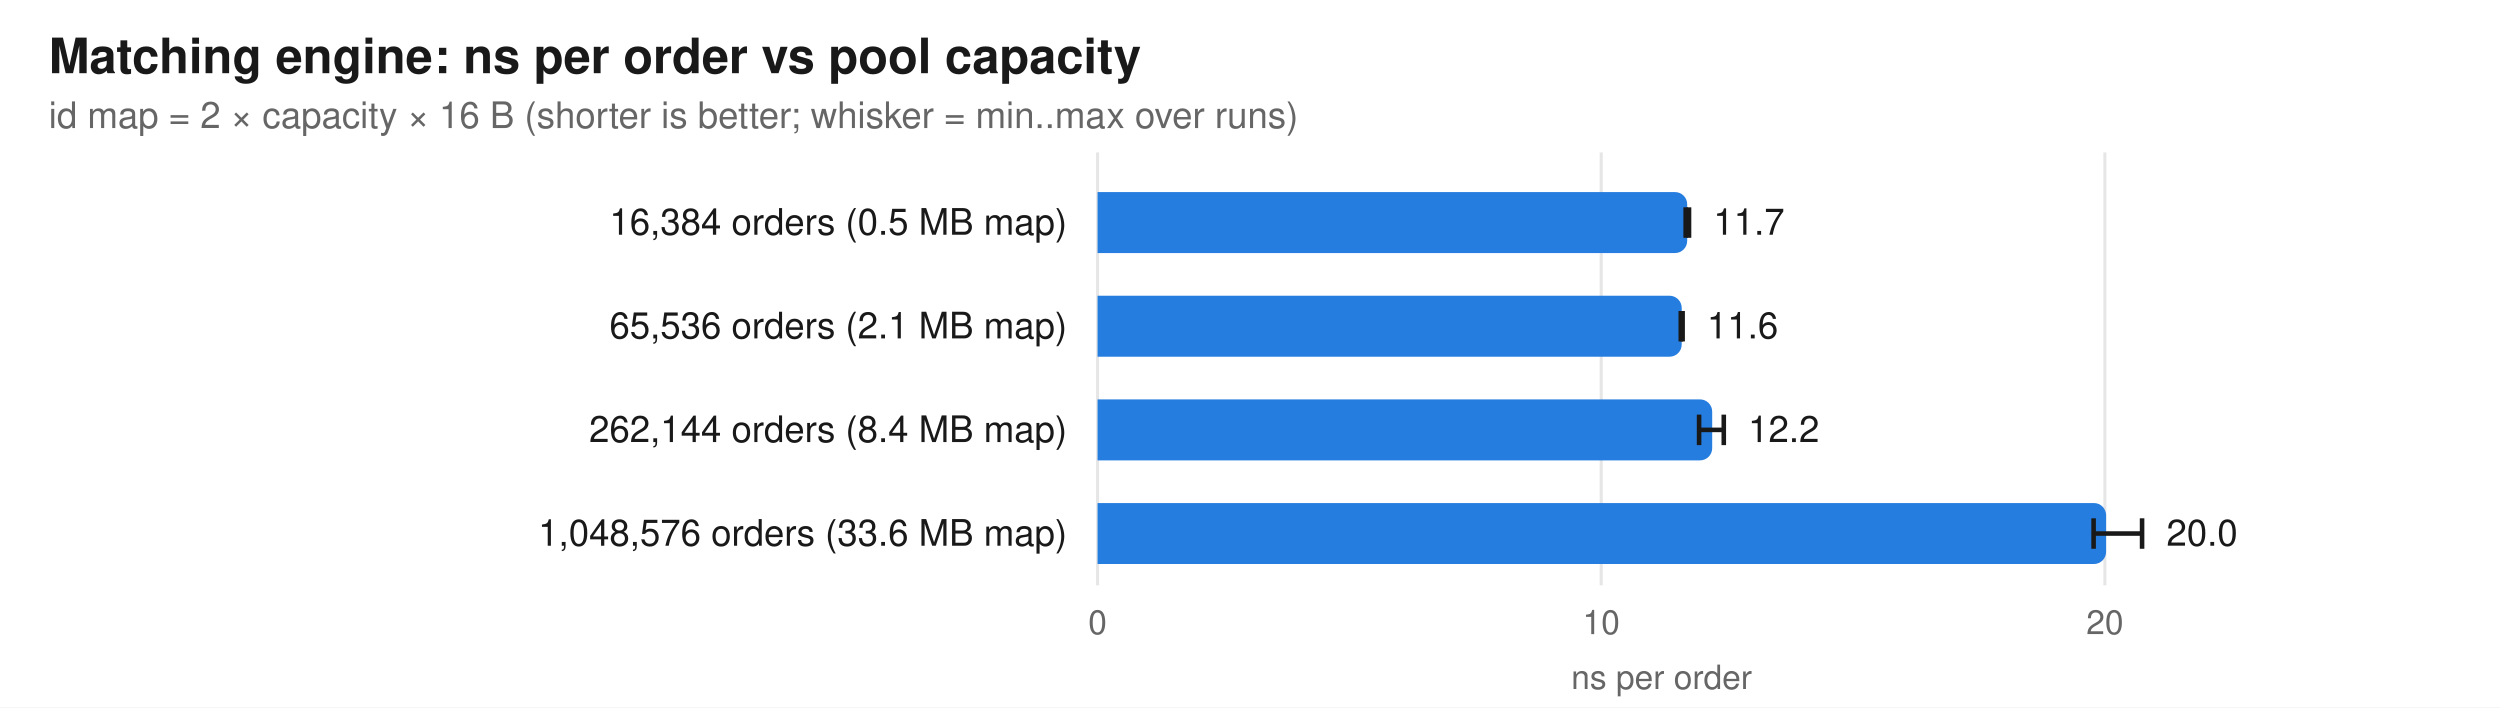
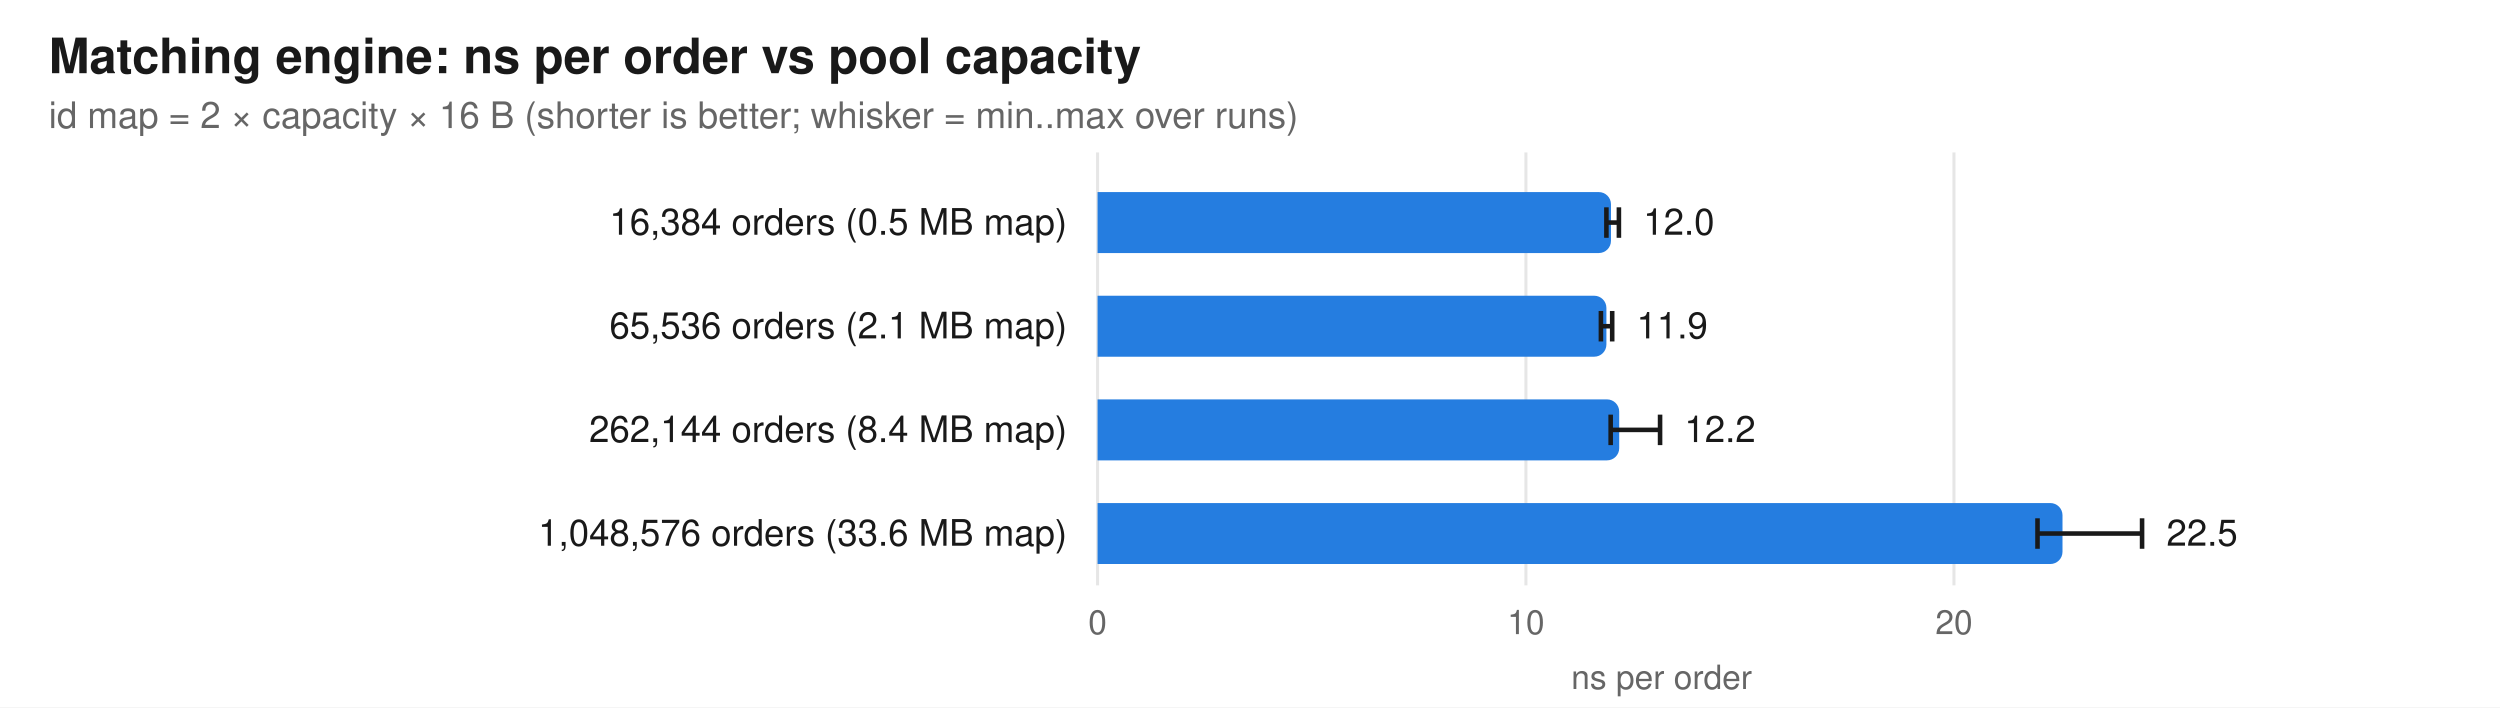
<svg xmlns="http://www.w3.org/2000/svg" viewBox="0 0 820 232" width="820" height="232" font-family="-apple-system, BlinkMacSystemFont, 'Segoe UI', Helvetica, Arial, sans-serif">
  <rect width="100%" height="100%" fill="#ffffff" />
  <text x="16.0" y="24.0" font-size="16" fill="#191919" text-anchor="start" font-weight="600">Matching engine: ns per order vs pool capacity</text>
  <text x="16.0" y="42.0" font-size="12" fill="#666666" text-anchor="start" font-weight="normal">id map = 2 × capacity × 16 B (shorter is better; whisker = min..max over runs)</text>
  <line x1="360.0" y1="50.0" x2="360.0" y2="192.0" stroke="#e6e6e6" stroke-width="1" />
  <text x="360.0" y="208.0" font-size="11" fill="#666666" text-anchor="middle" font-weight="normal">0</text>
-   <line x1="525.2" y1="50.0" x2="525.2" y2="192.0" stroke="#e6e6e6" stroke-width="1" />
-   <text x="525.2" y="208.0" font-size="11" fill="#666666" text-anchor="middle" font-weight="normal">10</text>
-   <line x1="690.4" y1="50.0" x2="690.4" y2="192.0" stroke="#e6e6e6" stroke-width="1" />
-   <text x="690.4" y="208.0" font-size="11" fill="#666666" text-anchor="middle" font-weight="normal">20</text>
+   <line x1="500.5" y1="50.0" x2="500.5" y2="192.0" stroke="#e6e6e6" stroke-width="1" />
+   <text x="500.5" y="208.0" font-size="11" fill="#666666" text-anchor="middle" font-weight="normal">10</text>
+   <line x1="640.9" y1="50.0" x2="640.9" y2="192.0" stroke="#e6e6e6" stroke-width="1" />
+   <text x="640.9" y="208.0" font-size="11" fill="#666666" text-anchor="middle" font-weight="normal">20</text>
  <text x="545.0" y="226.0" font-size="11" fill="#666666" text-anchor="middle" font-weight="normal">ns per order</text>
  <text x="350.0" y="77.0" font-size="12" fill="#191919" text-anchor="end" font-weight="normal">16,384 orders (0.5 MB map)</text>
-   <path d="M360,63 h189.4 a4,4 0 0 1 4,4 v12 a4,4 0 0 1 -4,4 h-189.4 z" fill="#257de0" />
-   <line x1="552.9" y1="73.0" x2="554.0" y2="73.0" stroke="#191919" stroke-width="1.5" />
-   <line x1="552.9" y1="68.0" x2="552.9" y2="78.0" stroke="#191919" stroke-width="1.5" />
-   <line x1="554.0" y1="68.0" x2="554.0" y2="78.0" stroke="#191919" stroke-width="1.5" />
-   <text x="562.0" y="77.0" font-size="12" fill="#191919" text-anchor="start" font-weight="normal">11.7</text>
+   <path d="M360,63 h164.4 a4,4 0 0 1 4,4 v12 a4,4 0 0 1 -4,4 h-164.4 z" fill="#257de0" />
+   <line x1="526.9" y1="73.0" x2="531.0" y2="73.0" stroke="#191919" stroke-width="1.5" />
+   <line x1="526.9" y1="68.0" x2="526.9" y2="78.0" stroke="#191919" stroke-width="1.5" />
+   <line x1="531.0" y1="68.0" x2="531.0" y2="78.0" stroke="#191919" stroke-width="1.5" />
+   <text x="539.0" y="77.0" font-size="12" fill="#191919" text-anchor="start" font-weight="normal">12.0</text>
  <text x="350.0" y="111.0" font-size="12" fill="#191919" text-anchor="end" font-weight="normal">65,536 orders (2.1 MB map)</text>
-   <path d="M360,97 h187.6 a4,4 0 0 1 4,4 v12 a4,4 0 0 1 -4,4 h-187.6 z" fill="#257de0" />
-   <line x1="551.3" y1="107.0" x2="551.9" y2="107.0" stroke="#191919" stroke-width="1.5" />
-   <line x1="551.3" y1="102.0" x2="551.3" y2="112.0" stroke="#191919" stroke-width="1.5" />
-   <line x1="551.9" y1="102.0" x2="551.9" y2="112.0" stroke="#191919" stroke-width="1.5" />
-   <text x="559.9" y="111.0" font-size="12" fill="#191919" text-anchor="start" font-weight="normal">11.6</text>
+   <path d="M360,97 h162.9 a4,4 0 0 1 4,4 v12 a4,4 0 0 1 -4,4 h-162.9 z" fill="#257de0" />
+   <line x1="525.1" y1="107.0" x2="528.8" y2="107.0" stroke="#191919" stroke-width="1.5" />
+   <line x1="525.1" y1="102.0" x2="525.1" y2="112.0" stroke="#191919" stroke-width="1.5" />
+   <line x1="528.8" y1="102.0" x2="528.8" y2="112.0" stroke="#191919" stroke-width="1.5" />
+   <text x="536.8" y="111.0" font-size="12" fill="#191919" text-anchor="start" font-weight="normal">11.9</text>
  <text x="350.0" y="145.0" font-size="12" fill="#191919" text-anchor="end" font-weight="normal">262,144 orders (8.4 MB map)</text>
-   <path d="M360,131 h197.6 a4,4 0 0 1 4,4 v12 a4,4 0 0 1 -4,4 h-197.6 z" fill="#257de0" />
-   <line x1="557.3" y1="141.0" x2="565.4" y2="141.0" stroke="#191919" stroke-width="1.5" />
-   <line x1="557.3" y1="136.0" x2="557.3" y2="146.0" stroke="#191919" stroke-width="1.5" />
-   <line x1="565.4" y1="136.0" x2="565.4" y2="146.0" stroke="#191919" stroke-width="1.5" />
-   <text x="573.4" y="145.0" font-size="12" fill="#191919" text-anchor="start" font-weight="normal">12.2</text>
+   <path d="M360,131 h167.1 a4,4 0 0 1 4,4 v12 a4,4 0 0 1 -4,4 h-167.1 z" fill="#257de0" />
+   <line x1="528.3" y1="141.0" x2="544.5" y2="141.0" stroke="#191919" stroke-width="1.5" />
+   <line x1="528.3" y1="136.0" x2="528.3" y2="146.0" stroke="#191919" stroke-width="1.5" />
+   <line x1="544.5" y1="136.0" x2="544.5" y2="146.0" stroke="#191919" stroke-width="1.5" />
+   <text x="552.5" y="145.0" font-size="12" fill="#191919" text-anchor="start" font-weight="normal">12.2</text>
  <text x="350.0" y="179.0" font-size="12" fill="#191919" text-anchor="end" font-weight="normal">1,048,576 orders (33.6 MB map)</text>
-   <path d="M360,165 h326.8 a4,4 0 0 1 4,4 v12 a4,4 0 0 1 -4,4 h-326.8 z" fill="#257de0" />
-   <line x1="686.7" y1="175.0" x2="702.6" y2="175.0" stroke="#191919" stroke-width="1.5" />
-   <line x1="686.7" y1="170.0" x2="686.7" y2="180.0" stroke="#191919" stroke-width="1.5" />
+   <path d="M360,165 h312.5 a4,4 0 0 1 4,4 v12 a4,4 0 0 1 -4,4 h-312.5 z" fill="#257de0" />
+   <line x1="668.3" y1="175.0" x2="702.6" y2="175.0" stroke="#191919" stroke-width="1.5" />
+   <line x1="668.3" y1="170.0" x2="668.3" y2="180.0" stroke="#191919" stroke-width="1.5" />
  <line x1="702.6" y1="170.0" x2="702.6" y2="180.0" stroke="#191919" stroke-width="1.5" />
-   <text x="710.6" y="179.0" font-size="12" fill="#191919" text-anchor="start" font-weight="normal">20.0</text>
+   <text x="710.6" y="179.0" font-size="12" fill="#191919" text-anchor="start" font-weight="normal">22.5</text>
</svg>
